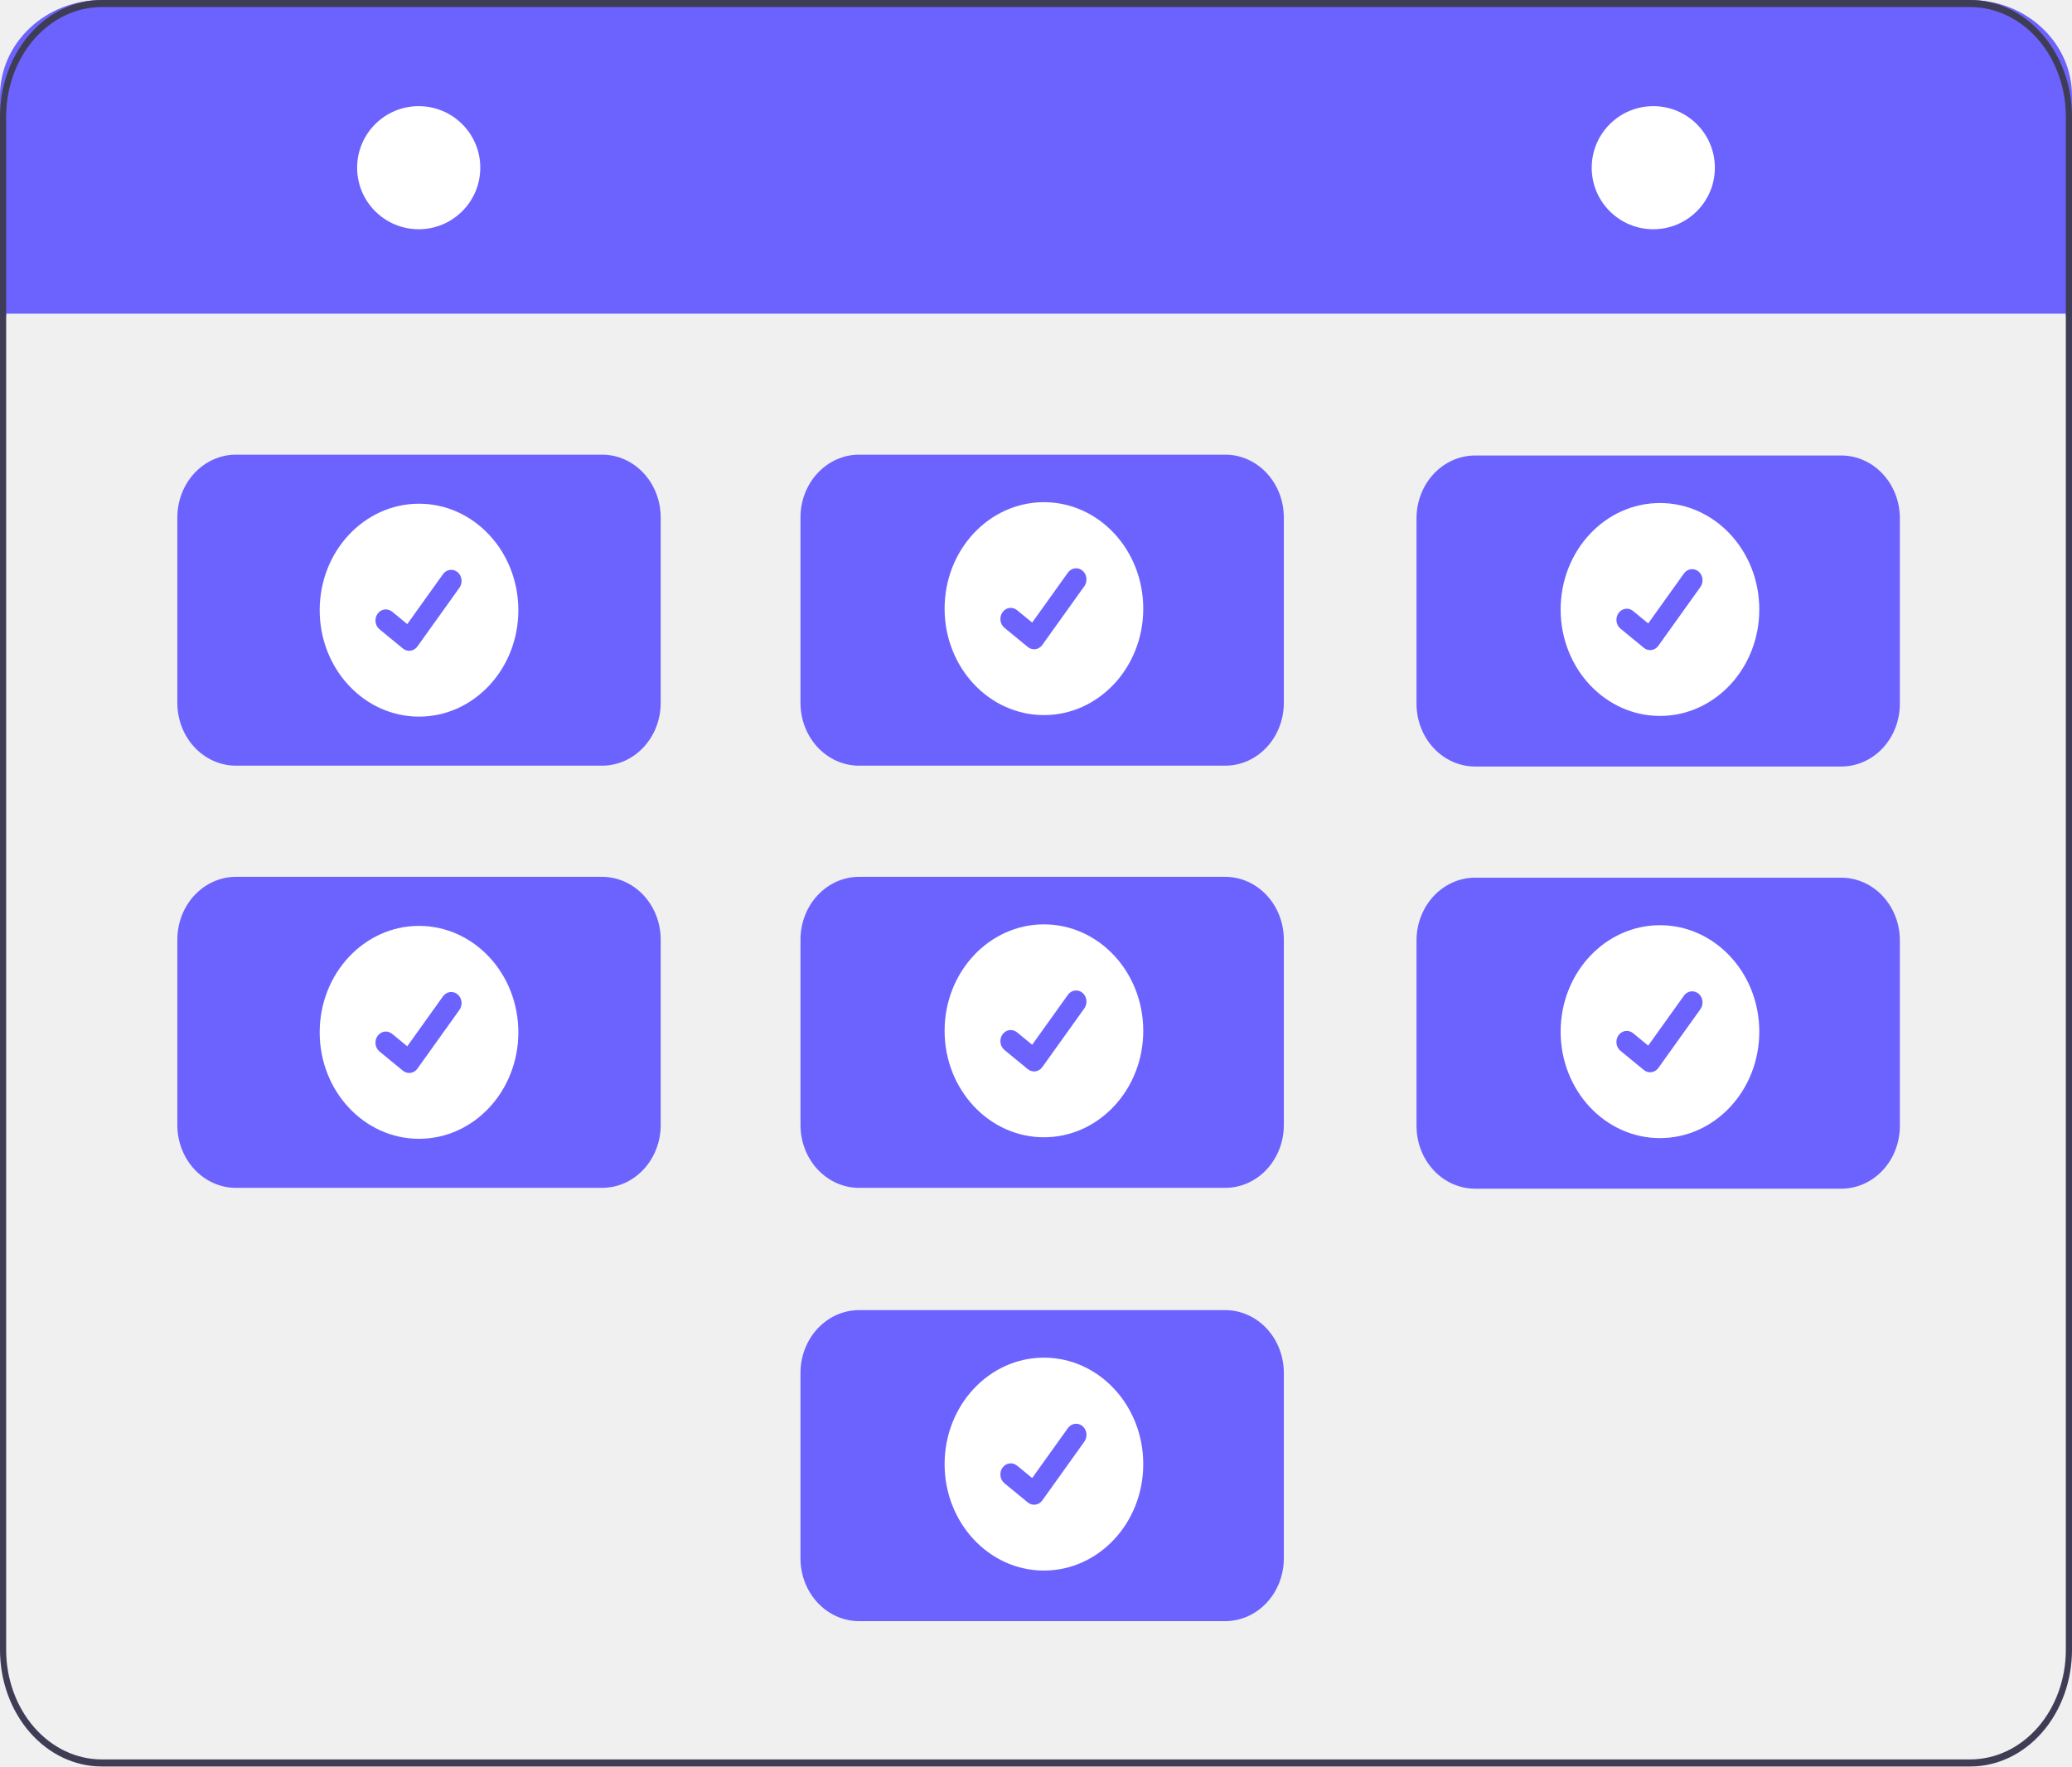
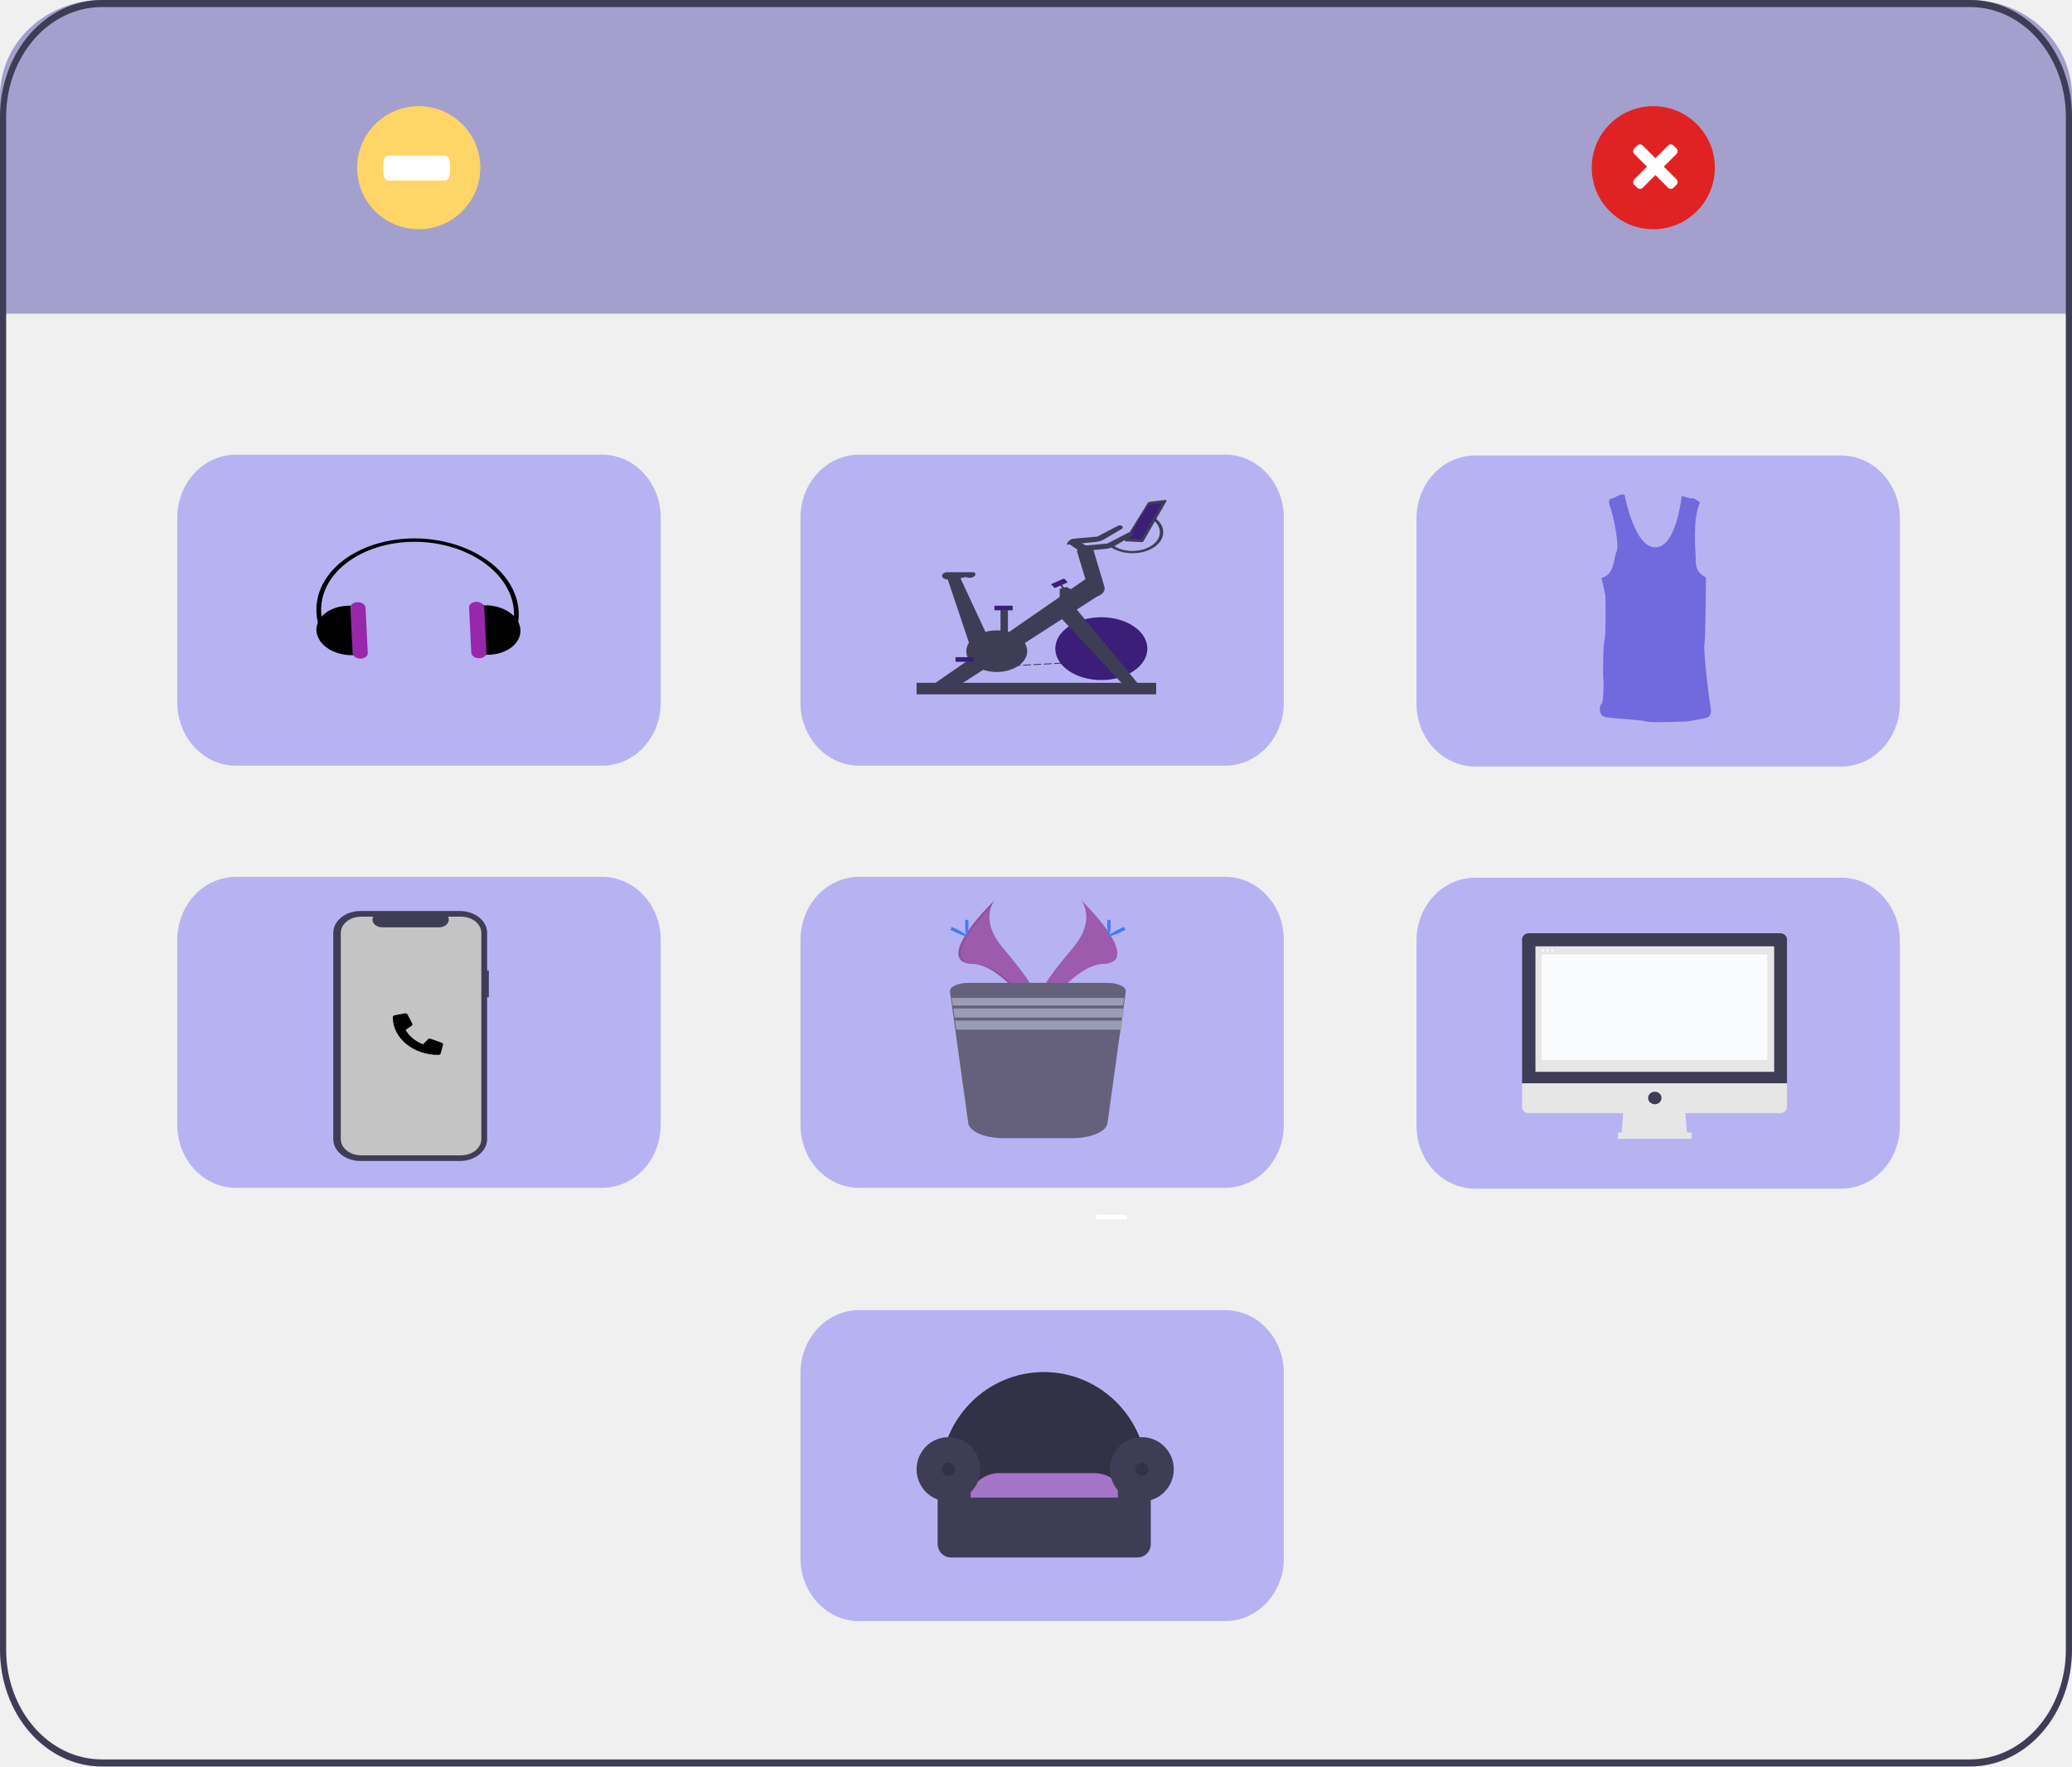
<svg xmlns="http://www.w3.org/2000/svg" width="373" height="318" viewBox="0 0 373 318" fill="none">
-   <path d="M373 17.222V56.886H371.892V56.463H1.108V56.886H0V17.222C0.005 12.656 1.933 8.278 5.362 5.049C8.791 1.82 13.441 0.004 18.29 0H354.71C359.56 0.004 364.209 1.82 367.638 5.049C371.067 8.278 372.995 12.656 373 17.222Z" fill="#6C63FF" />
-   <path d="M354.71 0H18.29C13.441 0.005 8.791 2.218 5.362 6.153C1.933 10.088 0.005 15.423 0 20.988V297.012C0.005 302.577 1.933 307.912 5.362 311.847C8.791 315.782 13.441 317.995 18.29 318H354.71C359.56 317.995 364.209 315.782 367.638 311.847C371.067 307.912 372.995 302.577 373 297.012V20.988C372.995 15.423 371.067 10.088 367.638 6.153C364.209 2.218 359.56 0.005 354.71 0V0ZM371.892 297.012C371.886 302.239 370.074 307.25 366.853 310.946C363.632 314.642 359.265 316.721 354.71 316.728H18.29C13.735 316.721 9.368 314.642 6.147 310.946C2.926 307.25 1.114 302.239 1.108 297.012V20.988C1.114 15.761 2.926 10.75 6.147 7.054C9.368 3.358 13.735 1.279 18.29 1.272H354.71C359.265 1.279 363.632 3.358 366.853 7.054C370.074 10.75 371.886 15.761 371.892 20.988V297.012Z" fill="#3F3D56" />
-   <path d="M75.376 41.268C81.498 41.268 86.461 36.308 86.461 30.189C86.461 24.071 81.498 19.111 75.376 19.111C69.254 19.111 64.291 24.071 64.291 30.189C64.291 36.308 69.254 41.268 75.376 41.268Z" fill="white" />
-   <path d="M297.624 41.268C303.746 41.268 308.709 36.308 308.709 30.189C308.709 24.071 303.746 19.111 297.624 19.111C291.502 19.111 286.539 24.071 286.539 30.189C286.539 36.308 291.502 41.268 297.624 41.268Z" fill="white" />
-   <path d="M108.402 137.836H42.461C39.668 137.833 36.99 136.642 35.014 134.525C33.039 132.408 31.928 129.537 31.925 126.543V93.141C31.928 90.147 33.039 87.277 35.014 85.16C36.99 83.043 39.668 81.852 42.461 81.848H108.402C111.196 81.852 113.874 83.043 115.849 85.16C117.825 87.277 118.936 90.147 118.939 93.141V126.543C118.936 129.537 117.825 132.408 115.849 134.525C113.874 136.642 111.196 137.833 108.402 137.836V137.836Z" fill="#6C63FF" />
-   <path d="M220.578 137.836H154.638C151.844 137.833 149.166 136.642 147.191 134.525C145.215 132.408 144.104 129.537 144.101 126.543V93.141C144.104 90.147 145.215 87.277 147.191 85.16C149.166 83.043 151.844 81.852 154.638 81.848H220.578C223.372 81.852 226.05 83.043 228.026 85.16C230.001 87.277 231.112 90.147 231.115 93.141V126.543C231.112 129.537 230.001 132.408 228.026 134.525C226.05 136.642 223.372 137.833 220.578 137.836V137.836Z" fill="#6C63FF" />
-   <path d="M75.432 129.006C85.307 129.006 93.312 120.426 93.312 109.842C93.312 99.258 85.307 90.679 75.432 90.679C65.557 90.679 57.551 99.258 57.551 109.842C57.551 120.426 65.557 129.006 75.432 129.006Z" fill="white" />
-   <path d="M73.659 117.153C73.257 117.154 72.865 117.014 72.544 116.755L72.524 116.739L68.322 113.291C68.127 113.132 67.963 112.932 67.84 112.705C67.717 112.477 67.637 112.226 67.605 111.965C67.573 111.705 67.589 111.44 67.652 111.186C67.715 110.932 67.825 110.694 67.974 110.485C68.123 110.276 68.309 110.101 68.521 109.97C68.734 109.838 68.968 109.753 69.212 109.718C69.455 109.684 69.702 109.701 69.939 109.769C70.176 109.837 70.398 109.955 70.593 110.115L73.314 112.352L79.746 103.362C79.895 103.153 80.082 102.978 80.294 102.847C80.506 102.715 80.74 102.63 80.983 102.595C81.227 102.561 81.474 102.578 81.71 102.646C81.947 102.714 82.169 102.831 82.364 102.991L82.324 103.049L82.365 102.992C82.757 103.315 83.014 103.792 83.079 104.318C83.144 104.844 83.011 105.376 82.71 105.797L75.145 116.372C74.97 116.616 74.745 116.813 74.487 116.948C74.23 117.084 73.946 117.154 73.659 117.153V117.153Z" fill="#6C63FF" />
-   <path d="M187.927 128.731C197.803 128.731 205.808 120.151 205.808 109.567C205.808 98.983 197.803 90.403 187.927 90.403C178.052 90.403 170.047 98.983 170.047 109.567C170.047 120.151 178.052 128.731 187.927 128.731Z" fill="white" />
-   <path d="M186.155 116.877C185.753 116.878 185.361 116.739 185.039 116.48L185.019 116.464L180.817 113.016C180.424 112.693 180.167 112.217 180.102 111.69C180.037 111.164 180.17 110.632 180.471 110.211C180.772 109.79 181.217 109.514 181.708 109.444C182.199 109.375 182.695 109.517 183.088 109.84L185.81 112.076L192.242 103.086C192.391 102.878 192.577 102.703 192.789 102.571C193.002 102.44 193.236 102.355 193.479 102.32C193.722 102.286 193.969 102.303 194.206 102.371C194.443 102.439 194.665 102.556 194.859 102.716L194.819 102.774L194.86 102.717C195.253 103.04 195.51 103.517 195.574 104.043C195.639 104.569 195.507 105.101 195.206 105.522L187.64 116.097C187.465 116.34 187.24 116.538 186.983 116.673C186.725 116.808 186.442 116.878 186.155 116.877V116.877Z" fill="#6C63FF" />
-   <path d="M331.478 137.988H265.537C262.743 137.984 260.065 136.794 258.09 134.676C256.114 132.559 255.003 129.689 255 126.695V93.293C255.003 90.299 256.114 87.428 258.09 85.311C260.065 83.194 262.743 82.003 265.537 82H331.478C334.271 82.003 336.949 83.194 338.925 85.311C340.9 87.428 342.011 90.299 342.014 93.293V126.695C342.011 129.689 340.9 132.559 338.925 134.676C336.949 136.794 334.271 137.984 331.478 137.988V137.988Z" fill="#6C63FF" />
-   <path d="M298.826 128.882C308.702 128.882 316.707 120.302 316.707 109.719C316.707 99.135 308.702 90.555 298.826 90.555C288.951 90.555 280.946 99.135 280.946 109.719C280.946 120.302 288.951 128.882 298.826 128.882Z" fill="white" />
-   <path d="M297.054 117.029C296.652 117.03 296.26 116.891 295.938 116.632L295.918 116.616L291.716 113.168C291.323 112.845 291.066 112.368 291.001 111.842C290.936 111.316 291.069 110.784 291.37 110.363C291.671 109.941 292.116 109.666 292.607 109.596C293.098 109.526 293.594 109.669 293.987 109.991L296.709 112.228L303.141 103.238C303.29 103.029 303.476 102.854 303.688 102.723C303.901 102.592 304.135 102.506 304.378 102.472C304.621 102.437 304.868 102.455 305.105 102.523C305.342 102.591 305.564 102.708 305.758 102.868L305.718 102.926L305.759 102.869C306.152 103.192 306.409 103.669 306.473 104.195C306.538 104.721 306.406 105.252 306.105 105.674L298.539 116.248C298.364 116.492 298.139 116.689 297.882 116.825C297.624 116.96 297.341 117.03 297.054 117.029V117.029Z" fill="#6C63FF" />
-   <path d="M108.402 213.836H42.461C39.668 213.833 36.99 212.642 35.014 210.525C33.039 208.408 31.928 205.537 31.925 202.543V169.141C31.928 166.147 33.039 163.277 35.014 161.16C36.99 159.043 39.668 157.852 42.461 157.848H108.402C111.196 157.852 113.874 159.043 115.849 161.16C117.825 163.277 118.936 166.147 118.939 169.141V202.543C118.936 205.537 117.825 208.408 115.849 210.525C113.874 212.642 111.196 213.833 108.402 213.836V213.836Z" fill="#6C63FF" />
-   <path d="M220.578 213.836H154.638C151.844 213.833 149.166 212.642 147.191 210.525C145.215 208.408 144.104 205.537 144.101 202.543V169.141C144.104 166.147 145.215 163.277 147.191 161.16C149.166 159.043 151.844 157.852 154.638 157.848H220.578C223.372 157.852 226.05 159.043 228.026 161.16C230.001 163.277 231.112 166.147 231.115 169.141V202.543C231.112 205.537 230.001 208.408 228.026 210.525C226.05 212.642 223.372 213.833 220.578 213.836V213.836Z" fill="#6C63FF" />
-   <path d="M75.432 205.006C85.307 205.006 93.312 196.426 93.312 185.842C93.312 175.259 85.307 166.679 75.432 166.679C65.557 166.679 57.551 175.259 57.551 185.842C57.551 196.426 65.557 205.006 75.432 205.006Z" fill="white" />
-   <path d="M73.659 193.153C73.257 193.154 72.865 193.014 72.544 192.755L72.524 192.739L68.322 189.291C68.127 189.132 67.963 188.932 67.84 188.705C67.717 188.477 67.637 188.226 67.605 187.965C67.573 187.705 67.589 187.44 67.652 187.186C67.715 186.932 67.825 186.694 67.974 186.485C68.123 186.276 68.309 186.101 68.521 185.97C68.734 185.838 68.968 185.753 69.212 185.718C69.455 185.684 69.702 185.701 69.939 185.769C70.176 185.837 70.398 185.955 70.593 186.115L73.314 188.352L79.746 179.362C79.895 179.153 80.082 178.978 80.294 178.847C80.506 178.715 80.74 178.63 80.983 178.595C81.227 178.561 81.474 178.578 81.71 178.646C81.947 178.714 82.169 178.831 82.364 178.991L82.324 179.049L82.365 178.992C82.757 179.315 83.014 179.792 83.079 180.318C83.144 180.844 83.011 181.376 82.71 181.797L75.145 192.372C74.97 192.616 74.745 192.813 74.487 192.948C74.23 193.084 73.946 193.154 73.659 193.153V193.153Z" fill="#6C63FF" />
-   <path d="M187.927 204.731C197.803 204.731 205.808 196.151 205.808 185.567C205.808 174.983 197.803 166.404 187.927 166.404C178.052 166.404 170.047 174.983 170.047 185.567C170.047 196.151 178.052 204.731 187.927 204.731Z" fill="white" />
-   <path d="M186.155 192.877C185.753 192.878 185.361 192.739 185.039 192.48L185.019 192.464L180.817 189.016C180.424 188.693 180.167 188.217 180.102 187.69C180.037 187.164 180.17 186.632 180.471 186.211C180.772 185.79 181.217 185.514 181.708 185.444C182.199 185.375 182.695 185.517 183.088 185.84L185.81 188.076L192.242 179.086C192.391 178.878 192.577 178.703 192.789 178.571C193.002 178.44 193.236 178.355 193.479 178.32C193.722 178.286 193.969 178.303 194.206 178.371C194.443 178.439 194.665 178.556 194.859 178.716L194.819 178.774L194.86 178.717C195.253 179.04 195.51 179.517 195.574 180.043C195.639 180.569 195.507 181.101 195.206 181.522L187.64 192.097C187.465 192.34 187.24 192.538 186.983 192.673C186.725 192.808 186.442 192.878 186.155 192.877V192.877Z" fill="#6C63FF" />
-   <path d="M220.578 291.836H154.638C151.844 291.833 149.166 290.642 147.191 288.525C145.215 286.408 144.104 283.537 144.101 280.543V247.141C144.104 244.147 145.215 241.277 147.191 239.16C149.166 237.043 151.844 235.852 154.638 235.848H220.578C223.372 235.852 226.05 237.043 228.026 239.16C230.001 241.277 231.112 244.147 231.115 247.141V280.543C231.112 283.537 230.001 286.408 228.026 288.525C226.05 290.642 223.372 291.833 220.578 291.836V291.836Z" fill="#6C63FF" />
-   <path d="M187.927 282.731C197.803 282.731 205.808 274.151 205.808 263.567C205.808 252.983 197.803 244.404 187.927 244.404C178.052 244.404 170.047 252.983 170.047 263.567C170.047 274.151 178.052 282.731 187.927 282.731Z" fill="white" />
-   <path d="M186.155 270.877C185.753 270.878 185.361 270.739 185.039 270.48L185.019 270.464L180.817 267.016C180.424 266.693 180.167 266.217 180.102 265.69C180.037 265.164 180.17 264.632 180.471 264.211C180.772 263.79 181.217 263.514 181.708 263.444C182.199 263.375 182.695 263.517 183.088 263.84L185.81 266.076L192.242 257.086C192.391 256.878 192.577 256.703 192.789 256.571C193.002 256.44 193.236 256.355 193.479 256.32C193.722 256.286 193.969 256.303 194.206 256.371C194.443 256.439 194.665 256.556 194.859 256.716L194.819 256.774L194.86 256.717C195.253 257.04 195.51 257.517 195.574 258.043C195.639 258.569 195.507 259.101 195.206 259.522L187.64 270.097C187.465 270.34 187.24 270.538 186.983 270.673C186.725 270.808 186.442 270.878 186.155 270.877V270.877Z" fill="#6C63FF" />
-   <path d="M331.478 213.988H265.537C262.743 213.984 260.065 212.794 258.09 210.676C256.114 208.559 255.003 205.689 255 202.695V169.293C255.003 166.299 256.114 163.428 258.09 161.311C260.065 159.194 262.743 158.003 265.537 158H331.478C334.271 158.003 336.949 159.194 338.925 161.311C340.9 163.428 342.011 166.299 342.014 169.293V202.695C342.011 205.689 340.9 208.559 338.925 210.676C336.949 212.794 334.271 213.984 331.478 213.988V213.988Z" fill="#6C63FF" />
-   <path d="M298.826 204.882C308.702 204.882 316.707 196.302 316.707 185.719C316.707 175.135 308.702 166.555 298.826 166.555C288.951 166.555 280.946 175.135 280.946 185.719C280.946 196.302 288.951 204.882 298.826 204.882Z" fill="white" />
-   <path d="M297.054 193.029C296.652 193.03 296.26 192.891 295.938 192.632L295.918 192.616L291.716 189.168C291.323 188.845 291.066 188.368 291.001 187.842C290.936 187.316 291.069 186.784 291.37 186.363C291.671 185.941 292.116 185.666 292.607 185.596C293.098 185.526 293.594 185.669 293.987 185.991L296.709 188.228L303.141 179.238C303.29 179.029 303.476 178.854 303.688 178.723C303.901 178.592 304.135 178.506 304.378 178.472C304.621 178.437 304.868 178.455 305.105 178.523C305.342 178.591 305.564 178.708 305.758 178.868L305.718 178.926L305.759 178.869C306.152 179.192 306.409 179.669 306.473 180.195C306.538 180.721 306.406 181.252 306.105 181.674L298.539 192.248C298.364 192.492 298.139 192.689 297.882 192.825C297.624 192.96 297.341 193.03 297.054 193.029V193.029Z" fill="#6C63FF" />
+   <path d="M373 17.222V56.886H371.892V56.463H1.108V56.886H0V17.222C0.005 12.656 1.933 8.278 5.362 5.049C8.791 1.82 13.441 0.004 18.29 0H354.71C359.56 0.004 364.209 1.82 367.638 5.049C371.067 8.278 372.995 12.656 373 17.222Z" fill="#A3A0CD" />
+   <path d="M354.71 0H18.29C13.441 0.005 8.791 2.218 5.362 6.153C1.933 10.088 0.005 15.423 0 20.988V297.012C0.005 302.577 1.933 307.912 5.362 311.847C8.791 315.782 13.441 317.995 18.29 318H354.71C359.56 317.995 364.209 315.782 367.638 311.847C371.067 307.912 372.995 302.577 373 297.012V20.988C372.995 15.423 371.067 10.088 367.638 6.153C364.209 2.218 359.56 0.005 354.71 0ZM371.892 297.012C371.886 302.239 370.074 307.25 366.853 310.946C363.632 314.642 359.265 316.721 354.71 316.728H18.29C13.735 316.721 9.368 314.642 6.147 310.946C2.926 307.25 1.114 302.239 1.108 297.012V20.988C1.114 15.761 2.926 10.75 6.147 7.054C9.368 3.358 13.735 1.279 18.29 1.272H354.71C359.265 1.279 363.632 3.358 366.853 7.054C370.074 10.75 371.886 15.761 371.892 20.988V297.012Z" fill="#3F3D56" />
+   <path d="M75.376 41.268C81.498 41.268 86.461 36.308 86.461 30.189C86.461 24.071 81.498 19.111 75.376 19.111C69.254 19.111 64.291 24.071 64.291 30.189C64.291 36.308 69.254 41.268 75.376 41.268Z" fill="#FFD567" />
+   <path d="M297.624 41.268C303.746 41.268 308.709 36.308 308.709 30.189C308.709 24.071 303.746 19.111 297.624 19.111C291.502 19.111 286.539 24.071 286.539 30.189C286.539 36.308 291.502 41.268 297.624 41.268Z" fill="#E12222" />
+   <path d="M108.402 137.836H42.461C39.668 137.833 36.99 136.642 35.014 134.525C33.039 132.408 31.928 129.537 31.925 126.543V93.141C31.928 90.147 33.039 87.277 35.014 85.16C36.99 83.043 39.668 81.852 42.461 81.848H108.402C111.196 81.852 113.874 83.043 115.849 85.16C117.825 87.277 118.936 90.147 118.939 93.141V126.543C118.936 129.537 117.825 132.408 115.849 134.525C113.874 136.642 111.196 137.833 108.402 137.836Z" fill="#B7B3F3" />
+   <path d="M220.578 137.836H154.638C151.844 137.833 149.166 136.642 147.191 134.525C145.215 132.408 144.104 129.537 144.101 126.543V93.141C144.104 90.147 145.215 87.277 147.191 85.16C149.166 83.043 151.844 81.852 154.638 81.848H220.578C223.372 81.852 226.05 83.043 228.026 85.16C230.001 87.277 231.112 90.147 231.115 93.141V126.543C231.112 129.537 230.001 132.408 228.026 134.525C226.05 136.642 223.372 137.833 220.578 137.836Z" fill="#B7B3F3" />
+   <path d="M331.478 137.988H265.537C262.743 137.984 260.065 136.794 258.09 134.676C256.114 132.559 255.003 129.689 255 126.695V93.293C255.003 90.299 256.114 87.428 258.09 85.311C260.065 83.194 262.743 82.003 265.537 82H331.478C334.271 82.003 336.949 83.194 338.925 85.311C340.9 87.428 342.011 90.299 342.014 93.293V126.695C342.011 129.689 340.9 132.559 338.925 134.676C336.949 136.794 334.271 137.984 331.478 137.988Z" fill="#B7B3F3" />
+   <path d="M108.402 213.836H42.461C39.668 213.833 36.99 212.642 35.014 210.525C33.039 208.408 31.928 205.537 31.925 202.543V169.141C31.928 166.147 33.039 163.277 35.014 161.16C36.99 159.043 39.668 157.852 42.461 157.848H108.402C111.196 157.852 113.874 159.043 115.849 161.16C117.825 163.277 118.936 166.147 118.939 169.141V202.543C118.936 205.537 117.825 208.408 115.849 210.525C113.874 212.642 111.196 213.833 108.402 213.836Z" fill="#B7B3F3" />
+   <path d="M220.578 213.836H154.638C151.844 213.833 149.166 212.642 147.191 210.525C145.215 208.408 144.104 205.537 144.101 202.543V169.141C144.104 166.147 145.215 163.277 147.191 161.16C149.166 159.043 151.844 157.852 154.638 157.848H220.578C223.372 157.852 226.05 159.043 228.026 161.16C230.001 163.277 231.112 166.147 231.115 169.141V202.543C231.112 205.537 230.001 208.408 228.026 210.525C226.05 212.642 223.372 213.833 220.578 213.836Z" fill="#B7B3F3" />
+   <path d="M220.578 291.836H154.638C151.844 291.833 149.166 290.642 147.191 288.525C145.215 286.408 144.104 283.537 144.101 280.543V247.141C144.104 244.147 145.215 241.277 147.191 239.16C149.166 237.043 151.844 235.852 154.638 235.848H220.578C223.372 235.852 226.05 237.043 228.026 239.16C230.001 241.277 231.112 244.147 231.115 247.141V280.543C231.112 283.537 230.001 286.408 228.026 288.525C226.05 290.642 223.372 291.833 220.578 291.836Z" fill="#B7B3F3" />
+   <path d="M331.478 213.988H265.537C262.743 213.984 260.065 212.794 258.09 210.676C256.114 208.559 255.003 205.689 255 202.695V169.293C255.003 166.299 256.114 163.428 258.09 161.311C260.065 159.194 262.743 158.003 265.537 158H331.478C334.271 158.003 336.949 159.194 338.925 161.311C340.9 163.428 342.011 166.299 342.014 169.293V202.695C342.011 205.689 340.9 208.559 338.925 210.676C336.949 212.794 334.271 213.984 331.478 213.988Z" fill="#B7B3F3" />
+   <path d="M290.399 89.699C290.399 89.699 289.231 89.541 289.838 91.182C290.444 92.822 291.563 98.218 291.005 99.329C290.447 100.44 290.726 103.456 288.3 104.041L288.998 107.16C288.998 107.16 289.137 114.039 288.858 115.047C288.579 116.054 288.531 121.605 288.625 122.186C288.719 122.768 288.673 126.578 288.3 126.74C287.927 126.902 287.693 128.748 288.907 129.065C290.12 129.381 295.297 129.543 296.231 129.859C297.165 130.176 303.789 129.859 303.789 129.859C303.789 129.859 306.588 129.436 307.289 129.172C307.99 128.907 308.129 128.274 307.896 127.056C307.662 125.839 306.588 117.003 306.822 115.893C307.055 114.782 307.104 103.934 307.104 103.934C307.104 103.934 305.284 103.246 305.284 101.235C305.284 99.223 304.584 93.826 306.03 90.442C306.03 90.442 304.863 89.534 304.678 89.696C304.493 89.858 302.731 89.276 302.731 89.276C302.731 89.276 301.821 98.483 298.014 98.535C294.208 98.586 292.513 89.276 292.513 89.276C292.513 89.276 292.546 88.43 290.399 89.699Z" fill="#716ADE" />
+   <path d="M92.581 114.471L91.761 114.268C92.335 112.929 92.592 111.522 92.52 110.106C92.178 103.144 84.117 97.504 74.551 97.534C64.985 97.565 57.481 103.253 57.823 110.215C57.886 111.541 58.236 112.859 58.861 114.119L58.054 114.314C57.065 112.317 56.736 110.192 57.094 108.116C57.453 106.039 58.489 104.069 60.116 102.37C61.744 100.67 63.916 99.29 66.455 98.343C68.993 97.395 71.824 96.908 74.713 96.921C77.603 96.934 80.468 97.447 83.073 98.418C85.677 99.389 87.946 100.79 89.692 102.504C91.438 104.219 92.61 106.198 93.112 108.279C93.615 110.36 93.433 112.482 92.581 114.471V114.471Z" fill="black" />
+   <path d="M62.867 109.034C61.244 109.039 59.71 109.513 58.603 110.352C57.496 111.19 56.906 112.325 56.964 113.507C57.022 114.688 57.722 115.819 58.91 116.651C60.099 117.483 61.679 117.948 63.302 117.943L64.823 117.939L64.388 109.029L62.867 109.034Z" fill="black" />
+   <path d="M64.396 108.405C64.034 108.407 63.693 108.512 63.446 108.699C63.199 108.886 63.068 109.139 63.08 109.402L63.479 117.574C63.492 117.837 63.648 118.09 63.913 118.275C64.178 118.46 64.53 118.564 64.892 118.563C65.254 118.562 65.596 118.456 65.843 118.269C66.09 118.082 66.221 117.829 66.208 117.566L65.809 109.394C65.796 109.131 65.64 108.879 65.375 108.694C65.11 108.508 64.758 108.405 64.396 108.405Z" fill="#9927AB" />
+   <path d="M86.264 117.875L87.785 117.87C89.408 117.866 90.942 117.392 92.049 116.553C93.156 115.714 93.746 114.579 93.688 113.397C93.659 112.812 93.473 112.234 93.139 111.694C92.805 111.155 92.33 110.665 91.742 110.253C90.553 109.421 88.973 108.956 87.35 108.961L85.829 108.966L86.264 117.875Z" fill="black" />
+   <path d="M85.76 108.341C85.398 108.343 85.057 108.449 84.81 108.636C84.563 108.822 84.432 109.075 84.444 109.339L84.843 117.51C84.856 117.773 85.012 118.025 85.277 118.211C85.542 118.396 85.894 118.5 86.256 118.498C86.618 118.497 86.96 118.392 87.206 118.205C87.453 118.018 87.585 117.765 87.572 117.502L87.173 109.33C87.16 109.067 87.004 108.815 86.739 108.63C86.474 108.444 86.122 108.341 85.76 108.341V108.341Z" fill="#9927AB" />
+   <path d="M179.6 114.69L179.356 114.685L179.381 114.095L180.24 114.173L180.208 114.337L179.617 114.284L179.6 114.69Z" fill="#3F3D56" />
+   <path d="M179.414 119.143L179.17 119.139L179.217 118.026L179.46 118.03L179.414 119.143ZM179.476 117.659L179.232 117.655L179.279 116.542L179.523 116.546L179.476 117.659ZM179.538 116.175L179.294 116.171L179.341 115.057L179.585 115.062L179.538 116.175Z" fill="#3F3D56" />
+   <path d="M179.129 120.1L179.154 119.51L179.398 119.515L179.381 119.921L179.975 119.889L179.994 120.055L179.129 120.1Z" fill="#3F3D56" />
+   <path d="M180.46 120.03L180.441 119.864L181.84 119.79L181.859 119.956L180.46 120.03ZM182.325 119.931L182.306 119.765L183.705 119.691L183.724 119.857L182.325 119.931ZM184.19 119.832L184.171 119.666L185.57 119.592L185.589 119.758L184.19 119.832ZM186.056 119.733L186.037 119.568L187.436 119.493L187.454 119.659L186.056 119.733ZM187.921 119.634L187.902 119.469L189.301 119.394L189.32 119.56L187.921 119.634ZM189.786 119.536L189.767 119.37L191.166 119.295L191.185 119.461L189.786 119.536ZM191.651 119.437L191.632 119.271L193.032 119.197L193.05 119.362L191.651 119.437ZM193.517 119.338L193.498 119.172L194.897 119.098L194.916 119.263L193.517 119.338ZM195.382 119.239L195.363 119.073L196.762 118.999L196.781 119.165L195.382 119.239ZM197.247 119.14L197.228 118.974L198.627 118.9L198.646 119.066L197.247 119.14ZM199.112 119.041L199.094 118.875L200.493 118.801L200.511 118.967L199.112 119.041ZM200.978 118.942L200.959 118.776L202.358 118.702L202.377 118.868L200.978 118.942Z" fill="#3F3D56" />
+   <path d="M202.843 118.843L202.824 118.677L203.35 118.65L203.064 118.348L203.269 118.258L203.776 118.794L202.843 118.843Z" fill="#3F3D56" />
+   <path d="M202.759 118.025L201.846 117.058L202.05 116.968L202.964 117.935L202.759 118.025ZM201.541 116.735L200.627 115.767L200.832 115.677L201.746 116.645L201.541 116.735Z" fill="#3F3D56" />
+   <path d="M198.262 122.423C202.838 122.423 206.547 119.891 206.547 116.768C206.547 113.645 202.838 111.114 198.262 111.114C193.687 111.114 189.977 113.645 189.977 116.768C189.977 119.891 193.687 122.423 198.262 122.423Z" fill="#3A1E77" />
+   <path d="M205.086 123.337L192.962 108.66L190.282 110.489L202.222 123.295L205.086 123.337Z" fill="#3F3D56" />
+   <path d="M168.35 122.963L195.582 104.128L197.836 107.163L172.006 123.794L168.35 122.963Z" fill="#3F3D56" />
+   <path d="M179.438 120.967C182.466 120.967 184.921 119.292 184.921 117.225C184.921 115.159 182.466 113.483 179.438 113.483C176.41 113.483 173.955 115.159 173.955 117.225C173.955 119.292 176.41 120.967 179.438 120.967Z" fill="#3F3D56" />
+   <path d="M172.127 118.306C172.095 118.306 172.064 118.315 172.041 118.33C172.018 118.346 172.006 118.367 172.006 118.389V119.055C172.006 119.077 172.018 119.099 172.041 119.114C172.064 119.13 172.095 119.139 172.127 119.139H175.173C175.206 119.139 175.237 119.13 175.259 119.114C175.282 119.099 175.295 119.077 175.295 119.055V118.389C175.295 118.367 175.282 118.346 175.259 118.33C175.237 118.315 175.206 118.306 175.173 118.306H172.127Z" fill="#3A1E77" />
+   <path d="M179.133 109.035C179.101 109.035 179.07 109.044 179.047 109.059C179.024 109.075 179.011 109.096 179.011 109.118V109.784C179.011 109.806 179.024 109.828 179.047 109.843C179.07 109.859 179.101 109.868 179.133 109.868H182.179C182.212 109.868 182.243 109.859 182.266 109.843C182.288 109.828 182.301 109.806 182.301 109.784V109.118C182.301 109.096 182.288 109.075 182.266 109.059C182.243 109.044 182.212 109.035 182.179 109.035H179.133Z" fill="#3A1E77" />
+   <path d="M193.937 107.662H190.769V105.999L191.988 105.667L193.937 106.664V107.662Z" fill="#3F3D56" />
+   <path d="M191.171 105.245L190.84 105.352L191.465 106.253L191.796 106.147L191.171 105.245Z" fill="#3F3D56" />
+   <path d="M191.52 104.166C191.497 104.166 191.474 104.171 191.455 104.179L189.303 105.124C189.275 105.136 189.256 105.155 189.25 105.176C189.243 105.198 189.249 105.22 189.266 105.239L189.793 105.798C189.811 105.817 189.838 105.83 189.87 105.835C189.901 105.839 189.934 105.835 189.962 105.823L192.114 104.879V104.879C192.141 104.867 192.16 104.848 192.167 104.826C192.174 104.805 192.168 104.782 192.15 104.764L191.623 104.204C191.614 104.195 191.603 104.187 191.59 104.181C191.577 104.175 191.562 104.17 191.546 104.168C191.538 104.167 191.529 104.166 191.52 104.166V104.166Z" fill="#3A1E77" />
+   <path d="M196.374 107.496L193.876 99.222L196.8 98.89L198.794 105.555C198.88 105.797 198.881 106.049 198.796 106.291C198.712 106.532 198.545 106.757 198.309 106.947C198.073 107.136 197.774 107.284 197.438 107.38C197.102 107.476 196.737 107.515 196.374 107.496Z" fill="#3F3D56" />
+   <path d="M205.577 97.592L202.684 97.451C202.645 97.449 202.608 97.441 202.575 97.427C202.542 97.413 202.514 97.394 202.494 97.372C202.473 97.349 202.461 97.324 202.458 97.297C202.455 97.271 202.462 97.245 202.477 97.22L206.679 90.449C206.695 90.424 206.719 90.401 206.751 90.384C206.783 90.367 206.82 90.355 206.86 90.35L209.713 90.003C209.756 89.997 209.8 90 209.841 90.01C209.881 90.02 209.917 90.038 209.945 90.061C209.972 90.084 209.99 90.111 209.997 90.14C210.004 90.169 209.999 90.199 209.983 90.227L205.821 97.487C205.802 97.52 205.768 97.548 205.724 97.567C205.68 97.586 205.628 97.594 205.577 97.592Z" fill="#3F3D56" />
+   <path d="M203.075 96.934L205.39 97.101L209.167 90.615L206.73 90.864L203.075 96.934Z" fill="#3A1E77" />
+   <path d="M177.854 114.731L174.808 116.809L170.422 103.754L172.859 104.004L177.854 114.731Z" fill="#3F3D56" />
+   <path d="M174.304 103.984L173.778 103.876C172.744 104.187 171.62 104.331 170.491 104.298C170.247 104.291 170.017 104.22 169.848 104.1C169.68 103.979 169.587 103.819 169.588 103.652V103.652C169.588 103.481 169.688 103.316 169.865 103.195C170.043 103.074 170.284 103.006 170.535 103.006H175.131C175.255 103.006 175.375 103.039 175.463 103.099C175.551 103.159 175.6 103.241 175.6 103.326C175.6 103.433 175.563 103.538 175.493 103.634C175.422 103.73 175.32 103.813 175.194 103.877C175.068 103.941 174.922 103.984 174.768 104.002C174.613 104.021 174.455 104.014 174.304 103.984V103.984Z" fill="#3F3D56" />
+   <path d="M203.412 95.819C203.295 95.819 203.18 95.846 203.087 95.894L199.346 97.847L195.159 98.219C194.438 98.283 193.939 98.819 193.876 99.305L198.805 98.838C199.49 98.793 200.137 98.603 200.656 98.296L203.763 96.462C203.846 96.413 203.905 96.348 203.932 96.276C203.96 96.204 203.954 96.127 203.915 96.057C203.877 95.987 203.808 95.927 203.719 95.884C203.629 95.842 203.522 95.819 203.412 95.819V95.819Z" fill="#3F3D56" />
+   <path d="M201.585 94.572C201.467 94.572 201.353 94.599 201.259 94.647L197.518 96.6L193.331 96.972C192.61 97.037 192.111 97.572 192.048 98.058L196.977 97.591C197.662 97.546 198.309 97.357 198.829 97.049L201.936 95.215C202.019 95.166 202.078 95.101 202.105 95.029C202.132 94.957 202.126 94.88 202.088 94.81C202.05 94.74 201.981 94.68 201.891 94.637C201.801 94.595 201.694 94.572 201.585 94.572V94.572Z" fill="#3F3D56" />
+   <path d="M203.867 99.596C202.996 99.595 202.137 99.454 201.361 99.185C200.584 98.916 199.91 98.527 199.394 98.048L199.885 97.802C200.279 98.169 200.778 98.478 201.352 98.71C201.926 98.942 202.563 99.092 203.224 99.152C203.885 99.211 204.557 99.178 205.2 99.055C205.842 98.932 206.441 98.722 206.96 98.436C207.48 98.151 207.91 97.797 208.223 97.395C208.536 96.993 208.727 96.552 208.784 96.098C208.84 95.645 208.762 95.188 208.552 94.756C208.343 94.323 208.008 93.925 207.566 93.584L208.023 93.308C208.729 93.854 209.19 94.528 209.349 95.248C209.508 95.968 209.359 96.704 208.92 97.368C208.482 98.032 207.771 98.595 206.875 98.99C205.979 99.386 204.934 99.596 203.867 99.596V99.596Z" fill="#3F3D56" />
+   <path d="M208.131 122.921L165 122.921V125L208.131 125V122.921Z" fill="#3F3D56" />
+   <path d="M181.448 109.783H180.108V114.772H181.448V109.783Z" fill="#3F3D56" />
+   <path d="M192.78 97.733L192.414 97.9L194.851 99.563L196.313 98.648L193.876 97.317L192.78 97.733Z" fill="#3F3D56" />
+   <path d="M169.329 269.546H206.488V265.723C206.488 255.399 198.154 247 187.909 247C177.664 247 169.329 255.399 169.329 265.723V269.546Z" fill="#3F3D56" />
+   <path opacity="0.2" d="M169.329 269.546H206.488V265.723C206.488 255.399 198.154 247 187.909 247C177.664 247 169.329 255.399 169.329 265.723V269.546Z" fill="black" />
+   <path d="M174.145 270.87H202.742C202.715 269.353 202.099 267.909 201.026 266.845C199.953 265.782 198.509 265.186 197.004 265.184H179.883C178.379 265.186 176.935 265.782 175.861 266.845C174.788 267.909 174.172 269.353 174.145 270.87V270.87Z" fill="#A275C6" />
+   <path d="M170.739 270.281C173.909 270.281 176.479 267.692 176.479 264.498C176.479 261.303 173.909 258.714 170.739 258.714C167.57 258.714 165 261.303 165 264.498C165 267.692 167.57 270.281 170.739 270.281Z" fill="#3F3D56" />
+   <path d="M205.564 270.281C208.734 270.281 211.303 267.692 211.303 264.498C211.303 261.303 208.734 258.714 205.564 258.714C202.395 258.714 199.825 261.303 199.825 264.498C199.825 267.692 202.395 270.281 205.564 270.281Z" fill="#3F3D56" />
+   <path d="M201.236 267.439V269.595H174.728V267.439H168.794V277.95C168.794 278.594 169.048 279.212 169.5 279.667C169.952 280.122 170.565 280.378 171.204 280.378H204.76C205.076 280.378 205.389 280.315 205.682 280.193C205.974 280.071 206.24 279.893 206.464 279.667C206.687 279.442 206.865 279.174 206.986 278.879C207.107 278.585 207.169 278.269 207.169 277.95V267.439H201.236Z" fill="#3F3D56" />
+   <path opacity="0.2" d="M170.739 265.674C171.384 265.674 171.907 265.147 171.907 264.498C171.907 263.848 171.384 263.321 170.739 263.321C170.095 263.321 169.572 263.848 169.572 264.498C169.572 265.147 170.095 265.674 170.739 265.674Z" fill="black" />
+   <path opacity="0.2" d="M205.564 265.674C206.209 265.674 206.732 265.147 206.732 264.498C206.732 263.848 206.209 263.321 205.564 263.321C204.92 263.321 204.397 263.848 204.397 264.498C204.397 265.147 204.92 265.674 205.564 265.674Z" fill="black" />
+   <path d="M303.72 204.435H291.872L292.274 199.539H303.319L303.72 204.435Z" fill="#E6E6E6" />
+   <path d="M304.523 203.87H291.27V205H304.523V203.87Z" fill="#E6E6E6" />
+   <path d="M320.488 168H275.205C274.885 168 274.579 168.119 274.353 168.331C274.127 168.543 274 168.83 274 169.13V169.13V195.02H321.693V169.13C321.693 168.981 321.662 168.834 321.601 168.697C321.541 168.56 321.452 168.436 321.34 168.331C321.228 168.226 321.095 168.143 320.949 168.086C320.803 168.029 320.646 168 320.488 168H320.488Z" fill="#3F3D56" />
+   <path d="M274 195.02V199.257C274 199.405 274.031 199.552 274.092 199.689C274.152 199.826 274.241 199.951 274.353 200.056C274.465 200.161 274.598 200.244 274.744 200.301C274.89 200.358 275.047 200.387 275.205 200.387H320.488C320.808 200.387 321.114 200.268 321.34 200.056C321.566 199.844 321.693 199.557 321.693 199.257V195.02H274Z" fill="#E6E6E6" />
+   <path d="M319.384 170.354H276.41V192.949H319.384V170.354Z" fill="#E6E6E6" />
+   <path d="M297.897 198.786C298.562 198.786 299.102 198.28 299.102 197.657C299.102 197.033 298.562 196.527 297.897 196.527C297.231 196.527 296.692 197.033 296.692 197.657C296.692 198.28 297.231 198.786 297.897 198.786Z" fill="#3F3D56" />
+   <path d="M277.75 171.308C277.876 171.308 277.978 171.212 277.978 171.094C277.978 170.975 277.876 170.879 277.75 170.879C277.623 170.879 277.521 170.975 277.521 171.094C277.521 171.212 277.623 171.308 277.75 171.308Z" fill="#FAFBFC" />
+   <path d="M278.618 171.308C278.744 171.308 278.846 171.212 278.846 171.094C278.846 170.975 278.744 170.879 278.618 170.879C278.491 170.879 278.389 170.975 278.389 171.094C278.389 171.212 278.491 171.308 278.618 171.308Z" fill="#FAFBFC" />
+   <path d="M279.486 171.308C279.612 171.308 279.714 171.212 279.714 171.094C279.714 170.975 279.612 170.879 279.486 170.879C279.359 170.879 279.257 170.975 279.257 171.094C279.257 171.212 279.359 171.308 279.486 171.308Z" fill="#FAFBFC" />
+   <path d="M318.145 171.822H277.521V190.799H318.145V171.822Z" fill="#FAFBFC" />
+   <path d="M88 174.694H87.692V167.92C87.692 167.405 87.565 166.896 87.319 166.42C87.073 165.944 86.713 165.512 86.259 165.148C85.804 164.784 85.265 164.495 84.671 164.298C84.078 164.101 83.442 164 82.799 164H64.892C64.25 164 63.613 164.101 63.02 164.298C62.426 164.495 61.887 164.784 61.433 165.148C60.979 165.512 60.618 165.944 60.372 166.42C60.127 166.896 60 167.405 60 167.92V205.08C60 205.595 60.127 206.104 60.372 206.58C60.618 207.056 60.979 207.488 61.433 207.852C61.887 208.216 62.426 208.505 63.02 208.702C63.613 208.899 64.25 209 64.892 209H82.799C83.442 209 84.078 208.899 84.671 208.702C85.265 208.505 85.804 208.216 86.259 207.852C86.713 207.488 87.073 207.056 87.319 206.58C87.565 206.104 87.692 205.595 87.692 205.08V179.515H88V174.694Z" fill="#3F3D56" />
+   <path d="M82.997 165.02H80.659C80.767 165.231 80.808 165.46 80.779 165.687C80.75 165.914 80.651 166.132 80.493 166.321C80.334 166.51 80.12 166.665 79.868 166.773C79.617 166.88 79.337 166.936 79.052 166.936H68.793C68.509 166.936 68.228 166.88 67.977 166.773C67.726 166.665 67.512 166.51 67.353 166.321C67.194 166.132 67.096 165.914 67.067 165.687C67.038 165.46 67.079 165.231 67.186 165.02H65.003C64.523 165.02 64.048 165.096 63.605 165.243C63.162 165.39 62.759 165.606 62.42 165.877C62.081 166.149 61.812 166.472 61.628 166.827C61.444 167.182 61.35 167.563 61.35 167.948V205.052C61.35 205.437 61.444 205.818 61.628 206.173C61.812 206.528 62.081 206.851 62.42 207.123C62.759 207.394 63.162 207.61 63.605 207.757C64.048 207.904 64.523 207.98 65.003 207.98H82.997C83.477 207.98 83.952 207.904 84.395 207.757C84.838 207.61 85.241 207.394 85.58 207.123C85.919 206.851 86.188 206.528 86.372 206.173C86.556 205.818 86.65 205.437 86.65 205.052V167.948C86.65 167.171 86.265 166.426 85.58 165.877C84.895 165.328 83.966 165.02 82.997 165.02V165.02Z" fill="#C5C4C4" />
+   <path d="M79.506 187.709L77.525 187.006C77.44 186.976 77.346 186.97 77.257 186.988C77.167 187.006 77.088 187.048 77.029 187.107L76.152 187.995C74.774 187.457 73.666 186.539 73.017 185.399L74.089 184.672C74.16 184.624 74.211 184.558 74.233 184.484C74.255 184.41 74.247 184.332 74.211 184.262L73.362 182.622C73.322 182.546 73.251 182.484 73.163 182.447C73.074 182.41 72.972 182.4 72.875 182.418L71.035 182.769C70.941 182.787 70.858 182.831 70.798 182.893C70.738 182.955 70.706 183.033 70.706 183.112C70.706 186.869 74.384 189.909 78.916 189.909C79.012 189.909 79.105 189.882 79.18 189.833C79.255 189.783 79.308 189.714 79.33 189.637L79.754 188.113C79.776 188.032 79.763 187.948 79.718 187.874C79.673 187.8 79.598 187.742 79.506 187.709V187.709Z" fill="black" />
+   <path d="M202.807 219.493V218.679H197.326V219.493H202.807Z" fill="white" />
+   <path d="M194.578 162C194.578 162 197.508 165.397 193.229 170.524C188.95 175.65 185.434 179.99 186.85 183.18C186.85 183.18 193.303 173.655 198.558 173.524C203.813 173.393 200.359 167.727 194.578 162Z" fill="#9C5BAC" />
+   <path opacity="0.1" d="M194.643 162C194.896 162.327 195.096 162.685 195.236 163.063C200.314 168.408 203.015 173.396 198.136 173.524C193.595 173.64 188.14 180.922 186.836 182.761C186.879 182.903 186.93 183.043 186.99 183.18C186.99 183.18 193.38 173.655 198.583 173.524C203.787 173.393 200.366 167.727 194.643 162Z" fill="#9C5BAC" />
+   <path d="M199.931 166.311C199.931 167.529 199.794 168.517 199.628 168.517C199.462 168.517 199.322 167.529 199.322 166.311C199.322 165.094 199.492 165.665 199.661 165.665C199.831 165.665 199.931 165.09 199.931 166.311Z" fill="#407BFF" />
+   <path d="M201.94 167.71C200.755 168.283 199.719 168.63 199.632 168.484C199.546 168.338 200.43 167.753 201.615 167.18C202.799 166.607 202.334 167.027 202.437 167.18C202.54 167.333 203.124 167.147 201.94 167.71Z" fill="#407BFF" />
+   <path d="M179.094 162C179.094 162 176.166 165.397 180.444 170.524C184.722 175.65 188.237 179.99 186.822 183.18C186.822 183.18 180.37 173.655 175.116 173.524C169.861 173.393 173.307 167.727 179.094 162Z" fill="#9C5BAC" />
+   <path opacity="0.1" d="M179.168 162C178.91 162.327 178.706 162.685 178.563 163.063C173.378 168.408 170.619 173.396 175.601 173.524C180.242 173.64 185.809 180.922 187.14 182.761C187.099 182.904 187.046 183.044 186.983 183.18C186.983 183.18 180.458 173.655 175.145 173.524C169.831 173.393 173.315 167.727 179.168 162Z" fill="black" />
+   <path d="M173.741 166.311C173.741 167.529 173.877 168.517 174.047 168.517C174.217 168.517 174.35 167.529 174.35 166.311C174.35 165.094 174.18 165.665 174.014 165.665C173.848 165.665 173.741 165.09 173.741 166.311Z" fill="#407BFF" />
+   <path d="M171.731 167.71C172.918 168.283 173.949 168.63 174.039 168.484C174.129 168.338 173.238 167.753 172.055 167.18C170.873 166.607 171.337 167.027 171.234 167.18C171.131 167.333 170.548 167.147 171.731 167.71Z" fill="#407BFF" />
+   <path d="M202.665 178.502L202.517 179.556L202.311 181.047L202.224 181.666L202.018 183.158L201.927 183.781L201.721 185.269L199.367 202.213C199.157 203.726 196.346 204.903 192.949 204.903H180.722C177.326 204.903 174.539 203.726 174.308 202.213L171.95 185.262L171.744 183.774L171.657 183.151L171.447 181.659L171.361 181.04L171.154 179.548L171.006 178.495C170.891 177.659 172.428 176.934 174.333 176.934H199.343C201.259 176.934 202.785 177.659 202.665 178.502Z" fill="#65617D" />
+   <path d="M202.367 179.65L202.163 181.008H171.509L171.305 179.65H202.367Z" fill="#9D9CB5" />
+   <path d="M202.367 181.551L202.161 183.18H171.819L171.609 181.551H202.367Z" fill="#9D9CB5" />
+   <path d="M202.063 183.723L201.857 185.352H172.119L171.914 183.723H202.063Z" fill="#9D9CB5" />
+   <path d="M299.516 30L301.791 27.726C302.07 27.447 302.07 26.994 301.791 26.715L301.285 26.209C301.006 25.93 300.554 25.93 300.274 26.209L298 28.484L295.726 26.209C295.447 25.93 294.994 25.93 294.715 26.209L294.209 26.715C293.93 26.994 293.93 27.446 294.209 27.726L296.484 30L294.209 32.274C293.93 32.553 293.93 33.006 294.209 33.285L294.715 33.791C294.994 34.07 295.447 34.07 295.726 33.791L298 31.516L300.274 33.791C300.553 34.07 301.006 34.07 301.285 33.791L301.791 33.285C302.07 33.006 302.07 32.554 301.791 32.274L299.516 30Z" fill="white" />
+   <path d="M80.143 28H69.857C69.384 28 69 28.672 69 29.5V31C69 31.828 69.384 32.5 69.857 32.5H80.143C80.616 32.5 81 31.828 81 31V29.5C81 28.672 80.616 28 80.143 28Z" fill="white" />
</svg>
